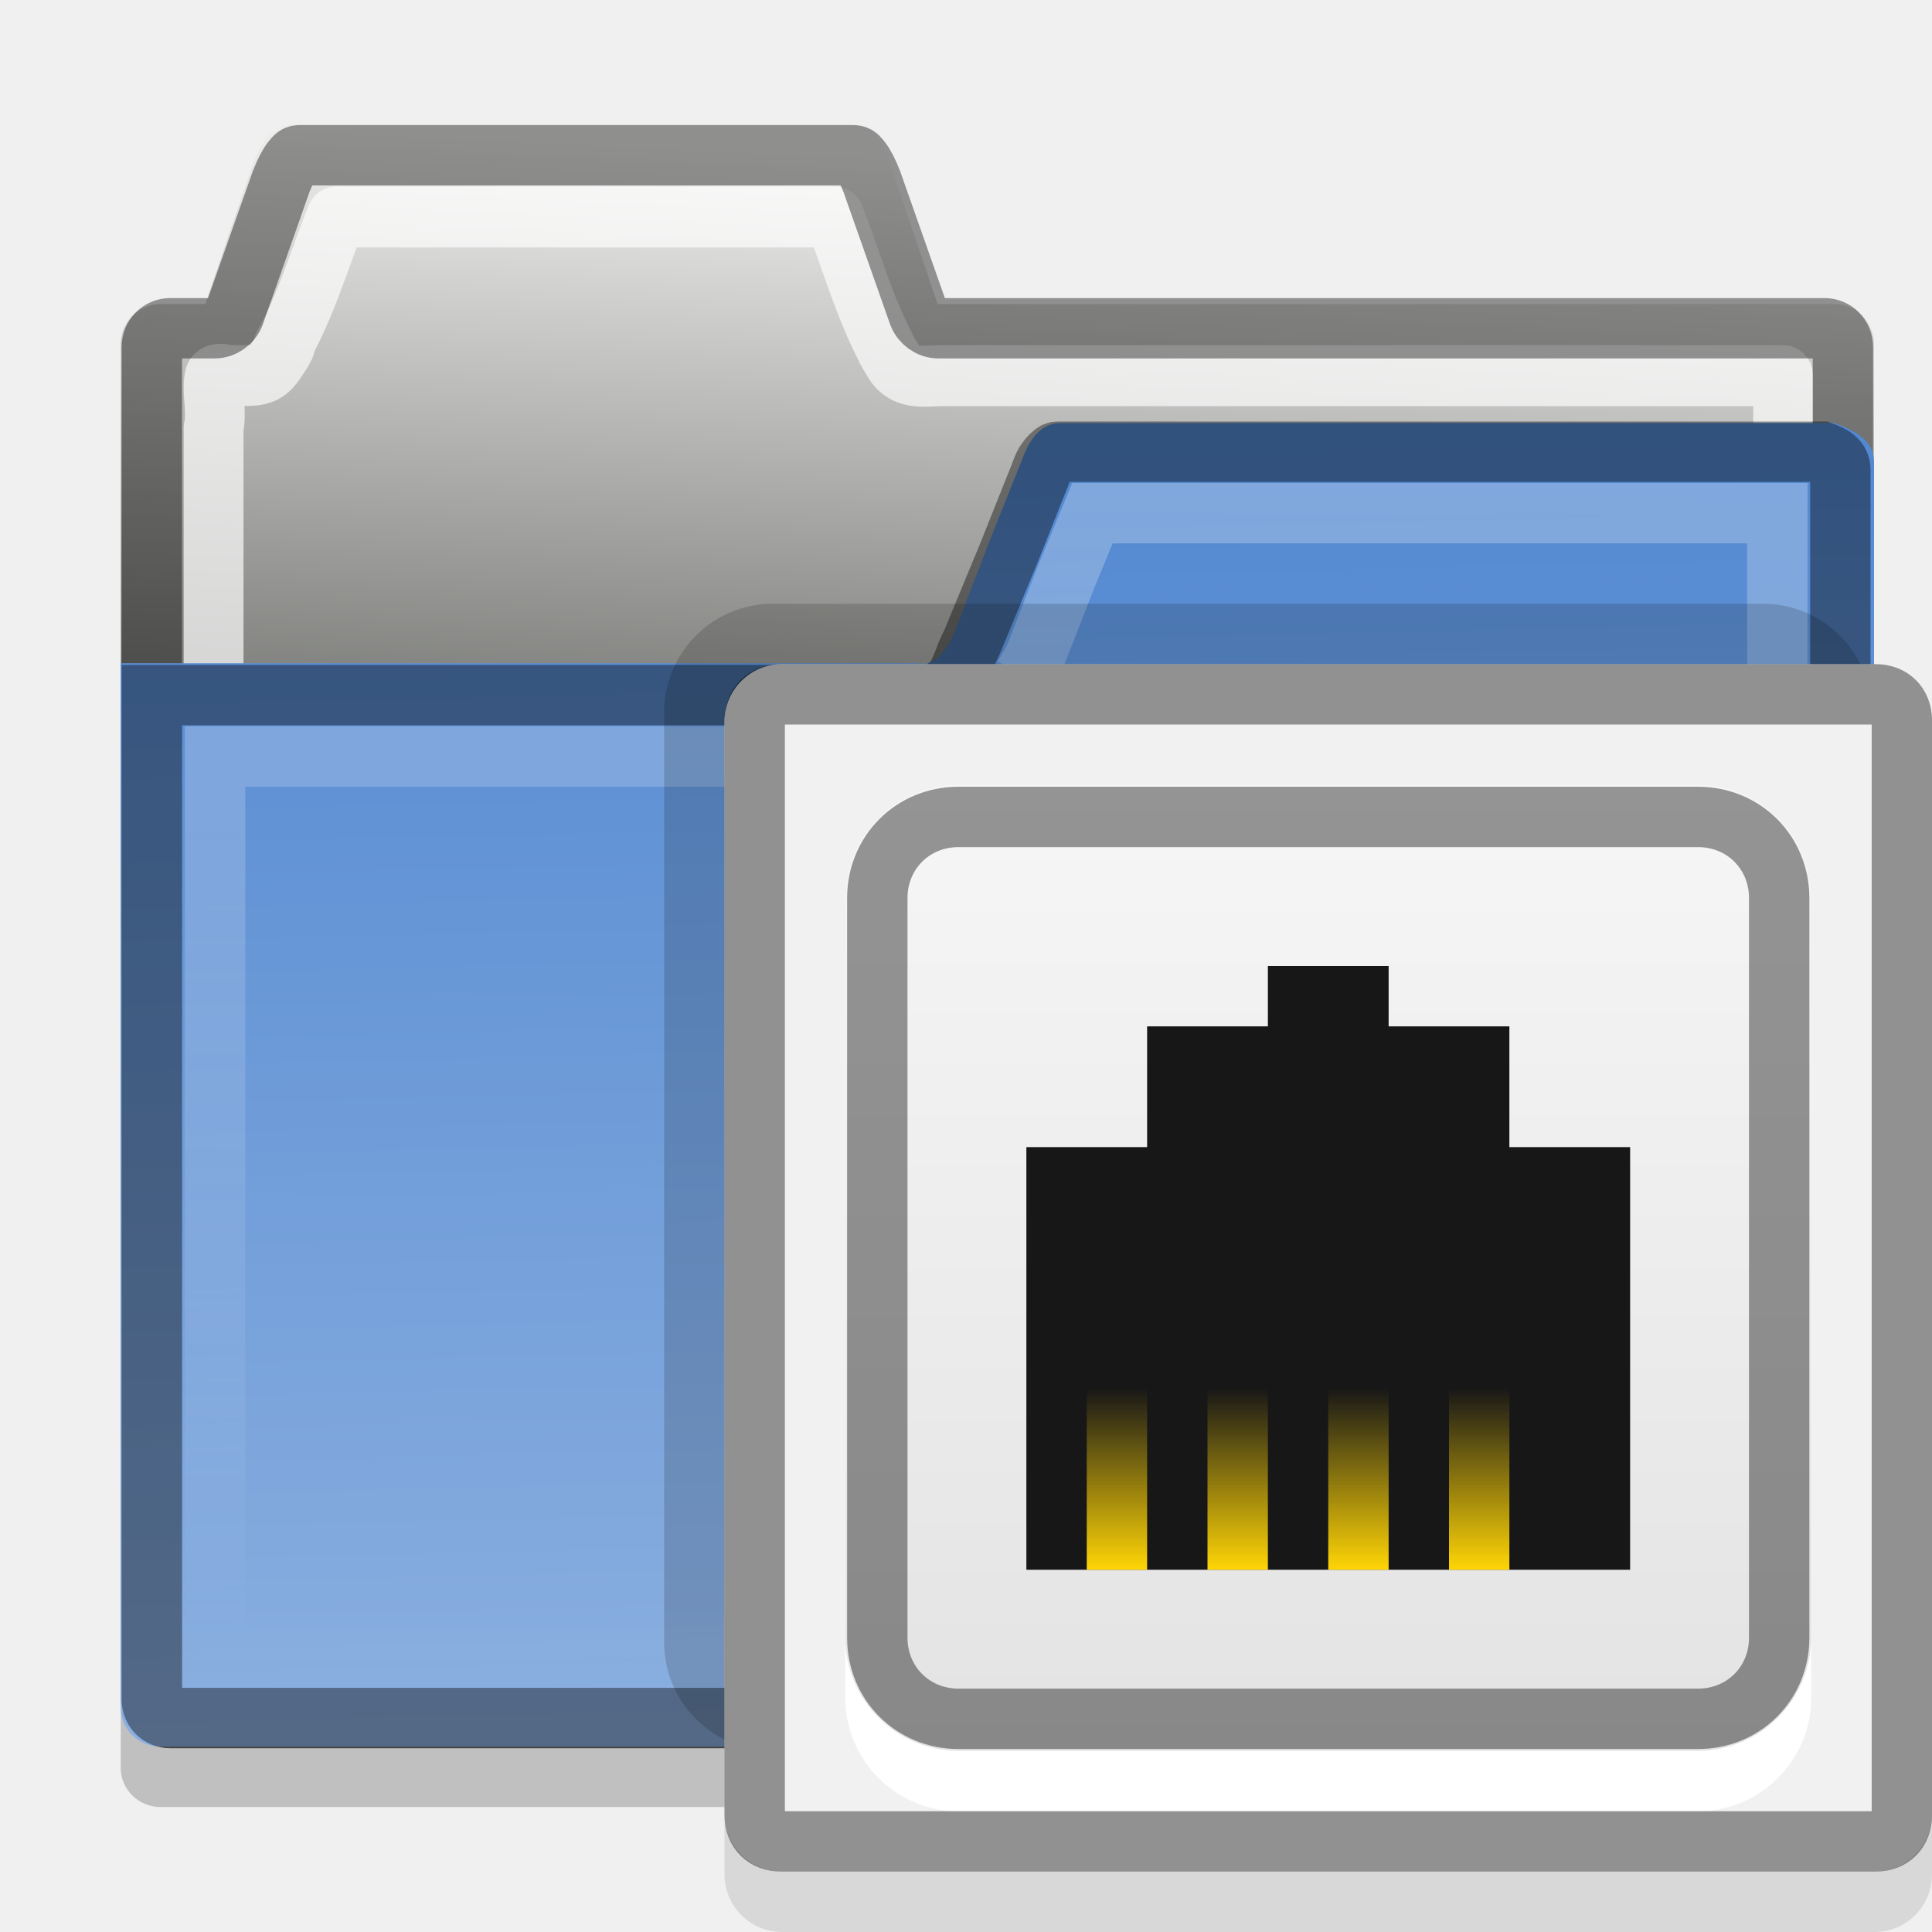
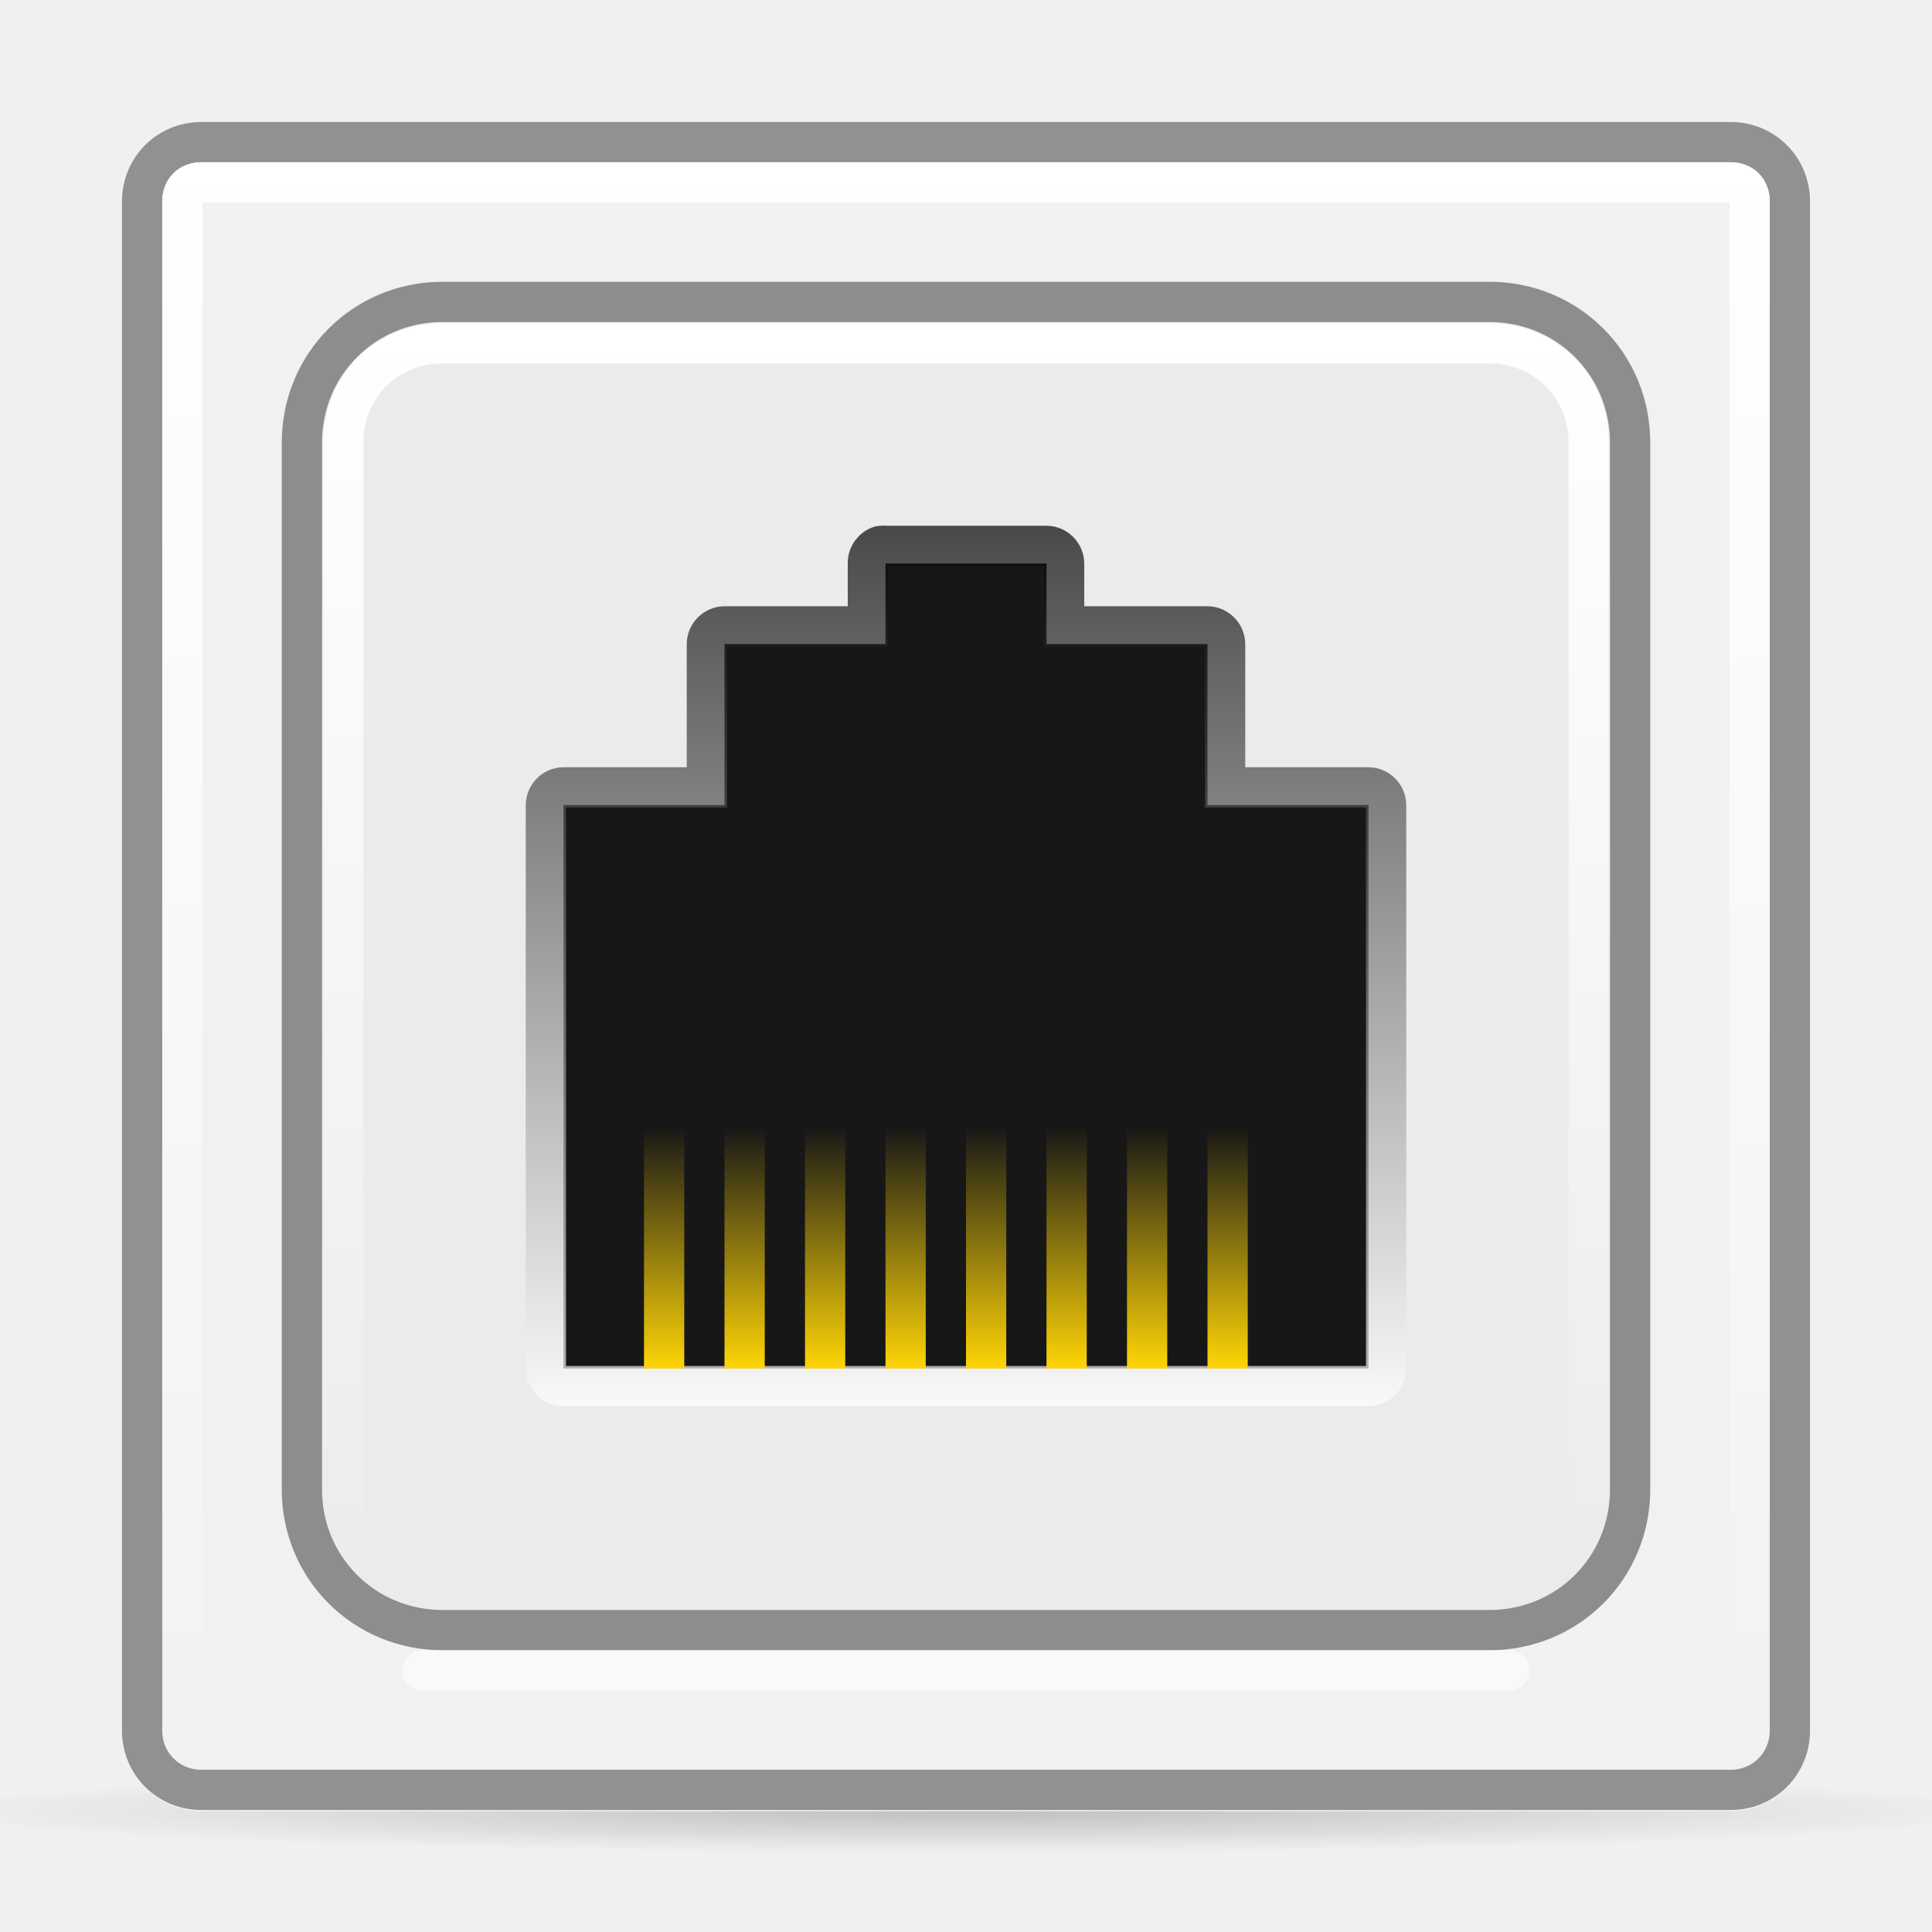
- <svg xmlns="http://www.w3.org/2000/svg" xmlns:xlink="http://www.w3.org/1999/xlink" version="1.0" width="32" height="32">
-   <defs id="defs5">
-     <linearGradient id="linearGradient3988">
-       <stop id="stop3990" stop-color="#5288d1" />
-       <stop id="stop3992" offset="1" stop-color="#96b7e3" />
+ <svg xmlns="http://www.w3.org/2000/svg" xmlns:xlink="http://www.w3.org/1999/xlink" height="48" width="48" version="1.1">
+   <defs id="defs6">
+     <linearGradient id="linearGradient3869">
+       <stop stop-color="#ebebeb" id="stop3871" />
+       <stop stop-color="#ebebeb" offset="1" id="stop3873" />
    </linearGradient>
-     <linearGradient id="linearGradient856">
-       <stop id="stop858" stop-color="#ffffff" />
-       <stop id="stop860" offset="1" stop-color="#ffffff" stop-opacity="0" />
+     <linearGradient id="linearGradient3859">
+       <stop stop-color="#ffffff" id="stop3861" />
+       <stop stop-opacity="0" stop-color="#ffffff" offset="1" id="stop3863" />
    </linearGradient>
-     <linearGradient id="linearGradient3985">
-       <stop id="stop3987" stop-color="#eeeeec" />
-       <stop id="stop3989" offset="1" stop-color="#555753" />
-     </linearGradient>
-     <linearGradient x1="3.153" y1="3.993" x2="2.281" y2="22.971" id="linearGradient3083" xlink:href="#linearGradient3985" gradientUnits="userSpaceOnUse" gradientTransform="matrix(0.66,0,0,0.6703527,0.68,-0.6260463)" />
-     <linearGradient x1="30.14" y1="-2.712" x2="30" y2="28" id="linearGradient862" xlink:href="#linearGradient856" gradientUnits="userSpaceOnUse" />
-     <linearGradient x1="30.881" y1="7.121" x2="31.447" y2="32.477" id="linearGradient3986" xlink:href="#linearGradient3988" gradientUnits="userSpaceOnUse" />
-     <linearGradient gradientUnits="userSpaceOnUse" y2="19" x2="0" y1="3" id="linearGradient3840" xlink:href="#linearGradient3834" />
-     <linearGradient gradientUnits="userSpaceOnUse" y2="16" x2="0" y1="14" id="linearGradient3832" xlink:href="#linearGradient4663" />
    <linearGradient id="linearGradient4663">
      <stop stop-opacity="0" stop-color="#ffd506" id="stop4665" />
      <stop stop-color="#ffd506" offset="1" id="stop4667" />
    </linearGradient>
-     <linearGradient id="linearGradient3834">
-       <stop id="stop3836" stop-color="#f6f6f6" />
-       <stop id="stop3838" offset="1" stop-color="#e3e3e3" />
+     <linearGradient id="linearGradient4621">
+       <stop id="stop4623" />
+       <stop stop-color="#ffffff" offset="1" id="stop4625" />
    </linearGradient>
+     <linearGradient id="linearGradient3683">
+       <stop stop-opacity="0.2" id="stop3685" />
+       <stop stop-opacity="0" offset="1" id="stop3687" />
+     </linearGradient>
+     <linearGradient gradientUnits="userSpaceOnUse" xlink:href="#linearGradient3859" id="linearGradient3628" y2="39.969" x2="0" y1="8.03" />
+     <linearGradient gradientUnits="userSpaceOnUse" xlink:href="#linearGradient3869" id="linearGradient3636" y2="7" x2="0" y1="41" />
+     <radialGradient gradientTransform="matrix(0.8782722,0,0,0.03503665,0.5941032,43.30413)" gradientUnits="userSpaceOnUse" xlink:href="#linearGradient3683" id="radialGradient3689" r="29.604" cy="48.4" cx="26.65" />
+     <linearGradient gradientUnits="userSpaceOnUse" xlink:href="#linearGradient4621" id="linearGradient4627" y2="35" x2="0" y1="13" />
+     <linearGradient gradientUnits="userSpaceOnUse" xlink:href="#linearGradient4663" id="linearGradient4669" y2="34" x2="0" y1="28" />
+     <linearGradient gradientUnits="userSpaceOnUse" xlink:href="#linearGradient3859" id="linearGradient3865" y2="45.14" x2="0" y1="3" />
  </defs>
-   <path d="m 17.572,8.007 c -0.274,0 -0.438,0.175 -0.557,0.404 -0.04,0.076 -0.069,0.159 -0.103,0.242 l -0.516,1.293 -0.536,1.393 c -0.034,0.083 -0.063,0.166 -0.103,0.242 -0.119,0.229 -0.289,0.461 -0.557,0.404 H 9.136 5.96 2 v 17.298 c 0,0.358 0.294,0.647 0.66,0.647 h 27.72 c 0.366,0 0.66,-0.288 0.66,-0.647 v -20.631 c 0,-0.358 -0.317,-0.522 -0.66,-0.647 H 26.812 21.14 z" id="path864" opacity="0.2" fill-rule="evenodd" color="#000000" />
-   <path d="m 4.846,2.055 c -0.366,0 -0.524,0.326 -0.66,0.67 l -0.784,2.311 H 2.66 c -0.366,0 -0.66,0.299 -0.66,0.67 v 22.429 c 0,0.371 0.294,0.67 0.66,0.67 h 27.72 c 0.366,0 0.66,-0.299 0.66,-0.67 v -22.429 c 0,-0.371 -0.294,-0.67 -0.66,-0.67 h -14.85 l -0.784,-2.311 C 14.611,2.381 14.452,2.055 14.086,2.055 z" id="rect3065" fill="url(#linearGradient3083)" fill-rule="evenodd" color="#000000" />
-   <path d="M 5.219,3.594 C 4.93,4.3 4.71,5.061 4.313,5.75 H 4.344 C 4.288,5.863 4.233,5.929 4.188,6 4.142,6.071 4.073,6.15 4,6.188 3.854,6.263 3.709,6.243 3.406,6.25 a 0.124,0.124 0 0 1 -0.031,0 C 3.232,6.207 3.175,6.234 3.156,6.25 3.137,6.266 3.13,6.31 3.125,6.406 c -0.009,0.192 0.052,0.481 0,0.719 v 20.531 h 26.781 V 6.25 h -14.375 C 15.219,6.264 15.061,6.273 14.906,6.188 14.829,6.145 14.765,6.08 14.719,6 14.672,5.92 14.617,5.844 14.562,5.719 14.211,5.043 13.991,4.282 13.719,3.594 h -8.5 z" transform="matrix(0.9706889,0,0,0.9897048,0.5047084,0.03692107)" id="path850" opacity="0.67" fill="none" stroke="#ffffff" stroke-linejoin="round" color="#000000" stroke-width="1.02" />
-   <path d="M 4.982,2.571 C 4.904,2.571 4.895,2.587 4.84,2.654 4.785,2.722 4.72,2.846 4.656,3.009 l -0.775,2.199 c -0.051,0.134 -0.186,0.229 -0.326,0.229 h -0.734 c -0.173,0 -0.306,0.136 -0.306,0.312 v 22.395 c 0,0.177 0.133,0.312 0.306,0.312 h 27.397 c 0.173,0 0.306,-0.136 0.306,-0.312 v -22.395 c 0,-0.177 -0.133,-0.312 -0.306,-0.312 h -14.677 C 15.401,5.436 15.266,5.341 15.215,5.207 l -0.775,-2.199 C 14.377,2.846 14.312,2.722 14.257,2.654 14.202,2.587 14.193,2.571 14.115,2.571 z" id="path4017" opacity="0.4" fill="none" stroke="#000000" color="#000000" />
-   <path d="m 17.572,7.007 c -0.274,0 -0.438,0.175 -0.557,0.404 -0.04,0.076 -0.069,0.159 -0.103,0.242 l -0.516,1.293 -0.536,1.393 c -0.034,0.083 -0.063,0.166 -0.103,0.242 -0.119,0.229 -0.289,0.461 -0.557,0.404 H 9.136 5.96 2 v 17.298 c 0,0.358 0.294,0.647 0.66,0.647 h 27.72 c 0.366,0 0.66,-0.288 0.66,-0.647 v -20.631 c 0,-0.358 -0.317,-0.522 -0.66,-0.647 h -3.568 l -5.672,0 z" id="rect3198" fill="url(#linearGradient3986)" fill-rule="evenodd" color="#000000" />
-   <path d="m 17.537,7.481 c -0.059,0 -0.067,0.012 -0.102,0.04 -0.035,0.028 -0.097,0.092 -0.142,0.18 -0.024,0.047 -0.044,0.108 -0.081,0.2 l -0.509,1.277 -0.529,1.277 c -0.03,0.073 -0.068,0.175 -0.122,0.279 -0.072,0.138 -0.162,0.484 -0.305,0.599 -0.143,0.115 -0.343,0.224 -0.55,0.18 h -5.984 -3.135 -3.562 v 16.644 c 0,0.169 0.133,0.299 0.305,0.299 h 27.356 c 0.173,0 0.305,-0.13 0.305,-0.299 v -20.376 c 0,-0.169 -0.143,-0.241 -0.305,-0.299 h -3.521 l -5.598,0 z" id="path4003" opacity="0.4" fill="none" stroke="#000000" color="#000000" />
-   <path d="m 18.094,8.5 -0.438,1.062 -0.5,1.281 c -0.065,0.158 -0.141,0.254 -0.188,0.344 0.051,-0.098 -0.024,0.081 -0.094,0.25 -0.069,0.169 -0.063,0.392 -0.469,0.719 -0.339,0.273 -0.824,0.475 -1.438,0.344 l 0.219,0.031 H 9.219 6.063 h -2.5 v 14.906 h 25.875 V 8.5 H 26.656 21.063 18.094 z" id="path854" opacity="0.4" fill="none" stroke="url(#linearGradient862)" color="#000000" />
-   <text x="40.787" y="19.39" id="text4006" fill="#ffffff" font-family="Sans" word-spacing="0" line-height="125%" letter-spacing="0" font-size="40">
-     <tspan x="40.787" y="19.39" id="tspan4008" />
-   </text>
-   <rect id="rect3212" width="20" height="19" x="11" y="10" opacity="0.16" fill="#000000" rx="1.8" />
-   <g id="g3188" transform="translate(11,10)">
-     <rect width="20" height="20" rx="0.952" x="1" y="2" id="rect3852" opacity="0.1" />
-     <rect id="rect2818" y="1" x="1" rx="0.952" height="20" width="20" fill="#f1f1f1" />
-     <rect width="16" height="16" rx="1.882" x="3" y="4" id="rect3842" fill="#ffffff" />
-     <rect id="rect3614" y="3" x="3" rx="1.882" height="16" width="16" fill="url(#linearGradient3840)" />
-     <path id="rect4610" d="m 10,6 0,1 -2,0 0,2 -2,0 0,7 10,0 0,-7 -2,0 0,-2 -2,0 0,-1 -2,0 z" fill="#171717" fill-rule="evenodd" color="#000000" />
-     <g transform="matrix(1,0,0,1.5,0,-8)" id="g3052" fill="url(#linearGradient3832)">
-       <rect id="rect3044" width="1" height="2" x="7" y="14" />
-       <rect y="14" x="9" height="2" width="1" id="rect3046" />
-       <rect id="rect3048" width="1" height="2" x="11" y="14" />
-       <rect y="14" x="13" height="2" width="1" id="rect3050" />
-     </g>
-     <path d="m 4.875,3.531 c -0.756,0 -1.344,0.588 -1.344,1.344 l 0,12.25 c 0,0.756 0.588,1.344 1.344,1.344 l 12.25,0 c 0.756,0 1.344,-0.588 1.344,-1.344 l 0,-12.25 c 0,-0.756 -0.588,-1.344 -1.344,-1.344 l -12.25,0 z" id="path3846" opacity="0.4" fill="none" stroke="#000000" />
-     <path d="M 1.938,1.5 C 1.671,1.5 1.5,1.671 1.5,1.938 l 0,18.125 C 1.5,20.329 1.671,20.5 1.938,20.5 l 18.125,0 c 0.267,0 0.438,-0.171 0.438,-0.438 l 0,-18.125 C 20.5,1.671 20.329,1.5 20.062,1.5 l -18.125,0 z" id="path3850" opacity="0.4" fill="none" stroke="#000000" />
+   <path fill="url(#radialGradient3689)" id="path3681" d="m 50,45 a 26,1.037 0 0 1 -52,0 26,1.037 0 1 1 52,0 z" />
+   <rect fill="#f1f1f1" id="rect2818" y="3" x="3" rx="2" height="42" width="42" />
+   <rect fill="url(#linearGradient3636)" id="rect3614" y="7" x="7" rx="4" height="34" width="34" />
+   <path stroke="#000000" fill="none" opacity="0.4" id="path3618" d="M 11,7.5 C 9.046,7.5 7.5,9.046 7.5,11 v 26 c 0,1.954 1.546,3.5 3.5,3.5 h 26 c 1.954,0 3.5,-1.546 3.5,-3.5 V 11 C 40.5,9.046 38.954,7.5 37,7.5 H 11 z" />
+   <path stroke="url(#linearGradient3628)" fill="none" id="path3620" d="m 11,8.531 c -1.395,0 -2.469,1.073 -2.469,2.469 v 26 c 0,1.395 1.073,2.469 2.469,2.469 h 26 c 1.395,0 2.469,-1.073 2.469,-2.469 v -26 C 39.469,9.604 38.395,8.531 37,8.531 H 11 z" />
+   <path color="#000000" fill-rule="evenodd" fill="#171717" id="rect4610" d="m 22,14 0,2 -4,0 0,4 -4,0 0,14 20,0 0,-14 -4,0 0,-4 -4,0 0,-2 -4,0 z" />
+   <path color="#000000" stroke="url(#linearGradient4627)" fill="none" opacity="0.69" id="path4619" d="M 21.875,13.562 A 0.445,0.445 0 0 0 21.562,14 v 1.562 H 18 A 0.445,0.445 0 0 0 17.562,16 v 3.562 H 14 A 0.445,0.445 0 0 0 13.562,20 V 34 A 0.445,0.445 0 0 0 14,34.438 H 34 A 0.445,0.445 0 0 0 34.438,34 V 20 A 0.445,0.445 0 0 0 34,19.562 H 30.438 V 16 A 0.445,0.445 0 0 0 30,15.562 H 26.438 V 14 A 0.445,0.445 0 0 0 26,13.562 h -4 a 0.445,0.445 0 0 0 -0.125,0 z" />
+   <g fill="url(#linearGradient4669)" id="g4645">
+     <rect color="#000000" fill-rule="evenodd" id="rect4629" y="28" x="16" height="6" width="1" />
+     <rect color="#000000" fill-rule="evenodd" id="rect4631" y="28" x="18" height="6" width="1" />
+     <rect color="#000000" fill-rule="evenodd" id="rect4633" y="28" x="20" height="6" width="1" />
+     <rect color="#000000" fill-rule="evenodd" id="rect4635" y="28" x="22" height="6" width="1" />
+     <rect color="#000000" fill-rule="evenodd" id="rect4637" y="28" x="24" height="6" width="1" />
+     <rect color="#000000" fill-rule="evenodd" id="rect4639" y="28" x="26" height="6" width="1" />
+     <rect color="#000000" fill-rule="evenodd" id="rect4641" y="28" x="28" height="6" width="1" />
+     <rect color="#000000" fill-rule="evenodd" id="rect4643" y="28" x="30" height="6" width="1" />
  </g>
+   <path stroke="#000000" fill="none" opacity="0.4" id="path3087" d="m 5,3.531 c -0.818,0 -1.469,0.651 -1.469,1.469 v 38 c 0,0.818 0.651,1.469 1.469,1.469 h 38 c 0.818,0 1.469,-0.651 1.469,-1.469 v -38 C 44.469,4.182 43.818,3.531 43,3.531 H 5 z" />
+   <path stroke="url(#linearGradient3865)" fill="none" id="path3089" d="m 5,4.531 c -0.285,0 -0.469,0.184 -0.469,0.469 v 38 c 0,0.285 0.184,0.469 0.469,0.469 h 38 c 0.285,0 0.469,-0.184 0.469,-0.469 v -38 C 43.469,4.715 43.285,4.531 43,4.531 H 5 z" />
+   <rect stroke-linecap="round" stroke-linejoin="round" stroke="#ffffff" fill="#ffffff" stroke-opacity="0" opacity="0.6" id="rect3867" y="41" x="10" rx="0.5" height="1" width="28" />
</svg>
